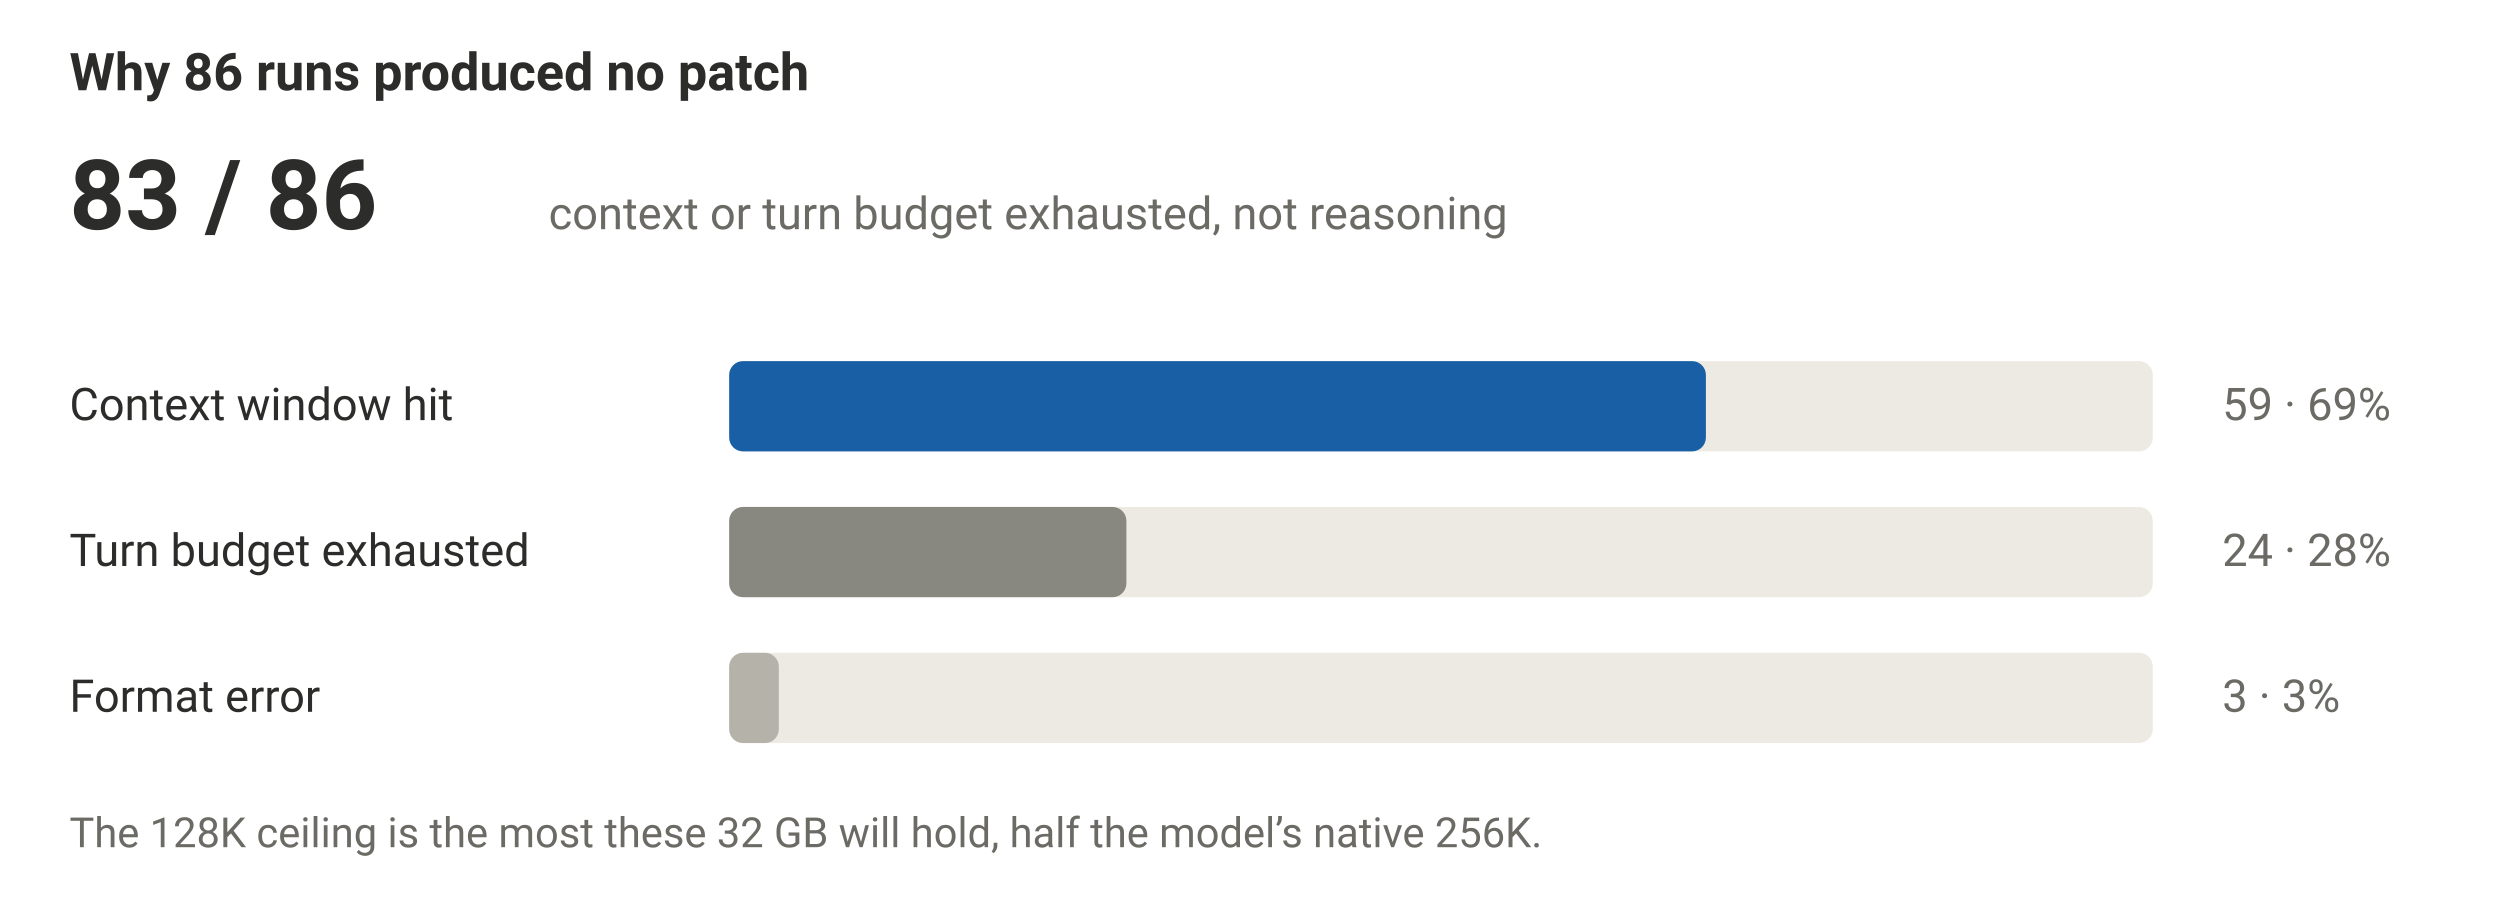
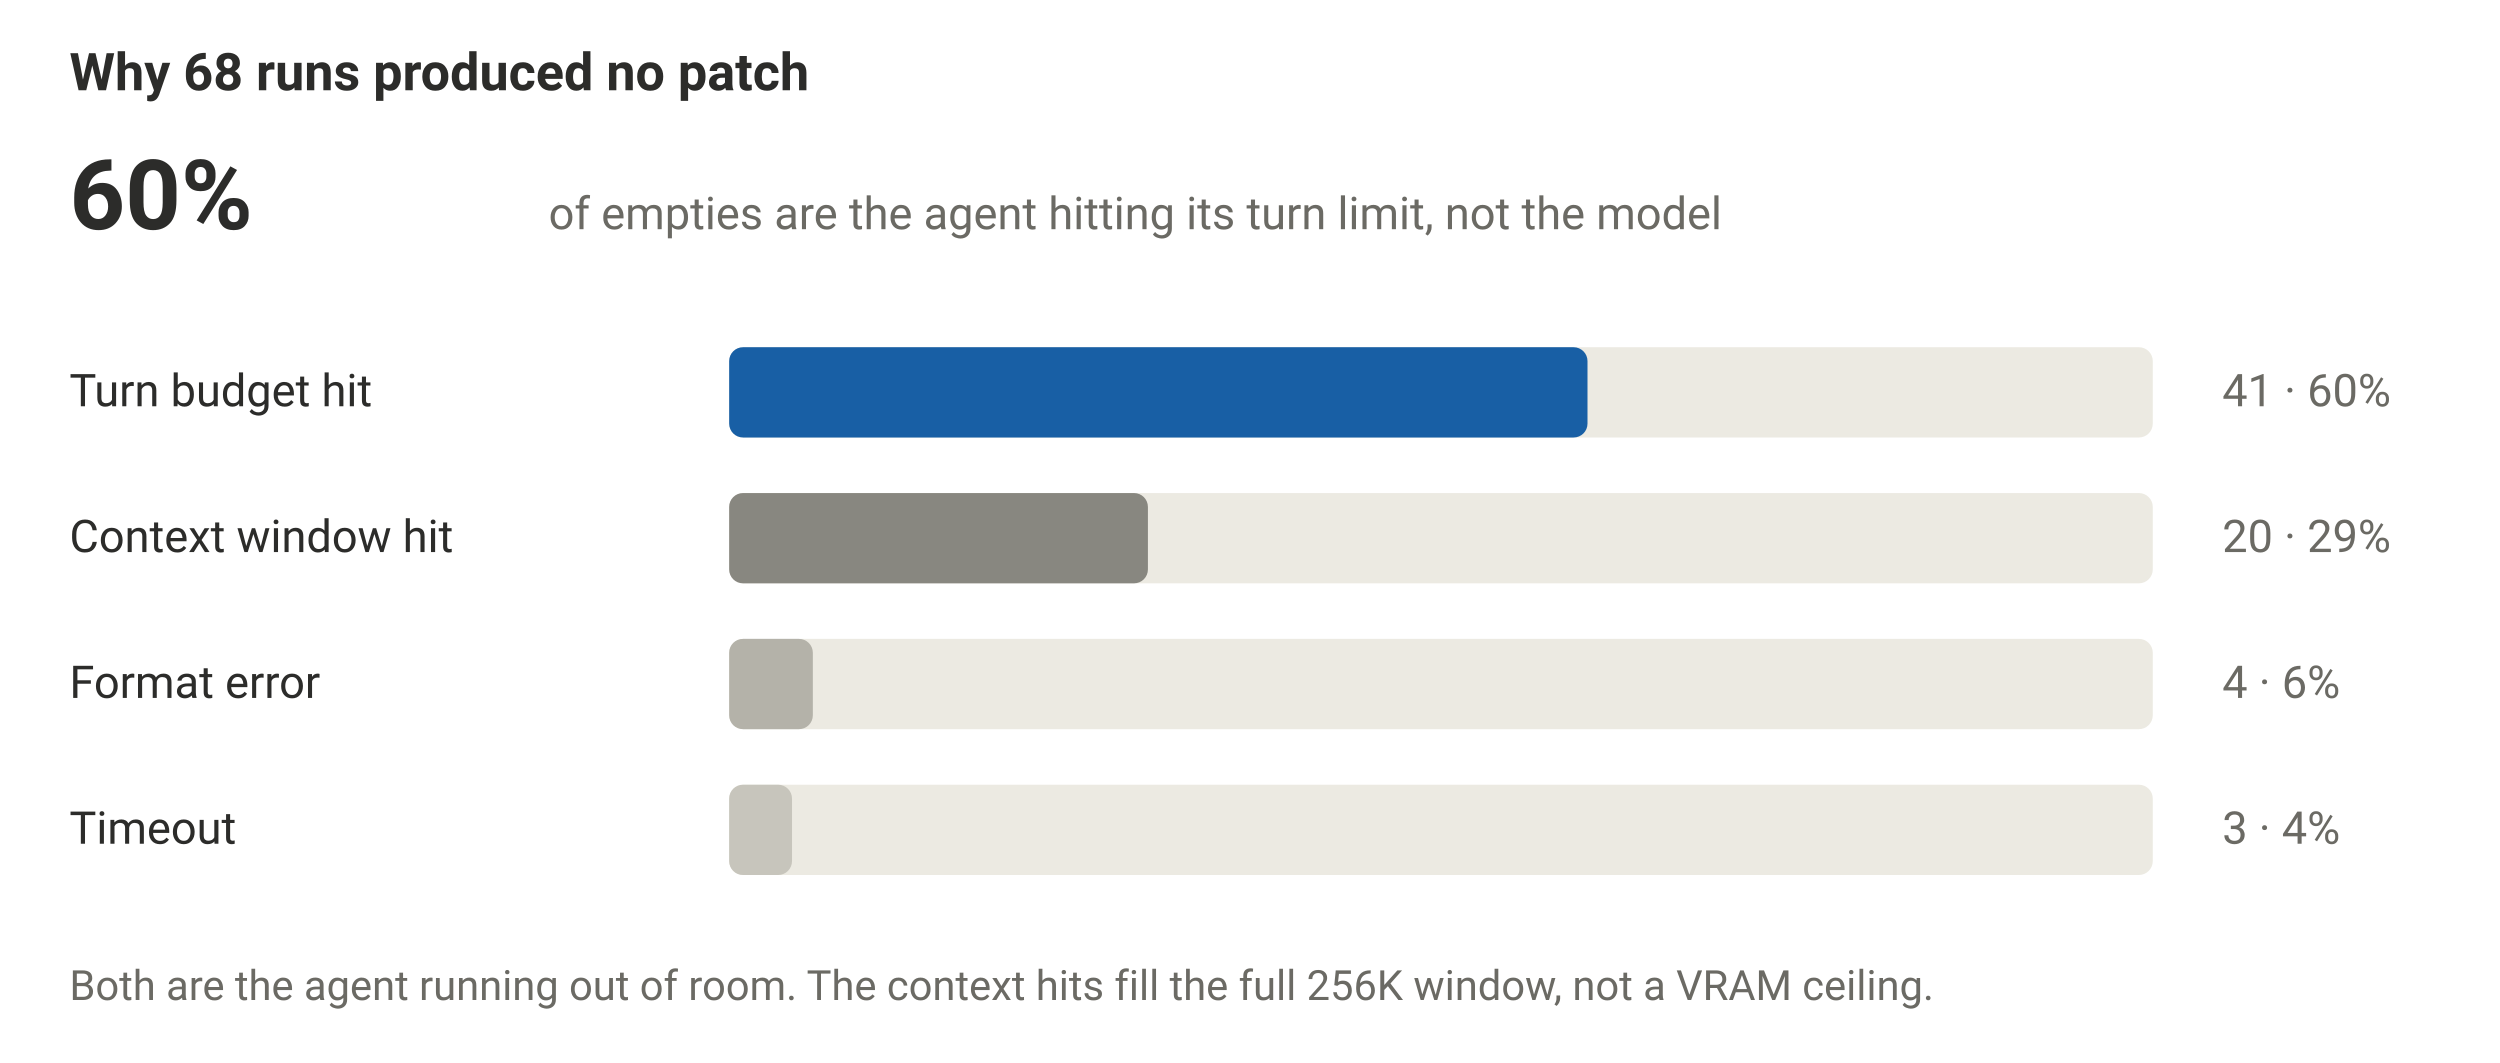
- <svg xmlns="http://www.w3.org/2000/svg" viewBox="0 0 720 262" width="720" height="262" role="img" aria-labelledby="ttl">
+ <svg xmlns="http://www.w3.org/2000/svg" viewBox="0 0 720 306" width="720" height="306" role="img" aria-labelledby="ttl">
  <style>
text{font-family:system-ui, -apple-system, 'Segoe UI', Roboto, Helvetica, Arial, sans-serif}
.t{fill:#2c2c2a}.m{fill:#6b6a64}.big{fill:#2c2c2a;font-weight:600}.h{fill:#2c2c2a;font-weight:600}
.axis{stroke:#d3d1c7}.track{fill:#eceae2}
@media (prefers-color-scheme:dark){
.t{fill:#e8e6dd}.m{fill:#a8a69c}.big{fill:#e8e6dd}.h{fill:#e8e6dd}
.axis{stroke:#45453f}.track{fill:#2e2e2b}
}
</style>
-   <text class="h" x="20" y="26" font-size="15">Why 86 runs produced no patch</text>
-   <text class="big" x="20" y="66" font-size="28">83 / 86</text>
-   <text class="m" x="158" y="66" font-size="13">context or turn budget exhausted, not reasoning</text>
-   <text class="t" x="20" y="121" font-size="13">Context window hit</text>
-   <rect x="210" y="104" width="410" height="26" rx="4" class="track" />
-   <rect x="210" y="104" width="281.3" height="26" rx="4" fill="#185FA5" />
-   <text class="m" x="640" y="121" font-size="13">59 · 69%</text>
-   <text class="t" x="20" y="163" font-size="13">Turn budget exhausted</text>
-   <rect x="210" y="146" width="410" height="26" rx="4" class="track" />
-   <rect x="210" y="146" width="114.4" height="26" rx="4" fill="#888780" />
-   <text class="m" x="640" y="163" font-size="13">24 · 28%</text>
-   <text class="t" x="20" y="205" font-size="13">Format error</text>
-   <rect x="210" y="188" width="410" height="26" rx="4" class="track" />
-   <rect x="210" y="188" width="14.3" height="26" rx="4" fill="#B4B2A9" />
-   <text class="m" x="640" y="205" font-size="13">3 · 3%</text>
-   <text class="m" x="20" y="244" font-size="12">The 128K ceiling is the most these 32 GB will hold, half the model’s native 256K.</text>
+   <text class="h" x="20" y="26" font-size="15">Why 68 runs produced no patch</text>
+   <text class="big" x="20" y="66" font-size="28">60%</text>
+   <text class="m" x="158" y="66" font-size="13">of empties are the agent hitting its turn limit, not the model</text>
+   <text class="t" x="20" y="117" font-size="13">Turn budget hit</text>
+   <rect x="210" y="100" width="410" height="26" rx="4" class="track" />
+   <rect x="210" y="100" width="247.2" height="26" rx="4" fill="#185FA5" />
+   <text class="m" x="640" y="117" font-size="13">41 · 60%</text>
+   <text class="t" x="20" y="159" font-size="13">Context window hit</text>
+   <rect x="210" y="142" width="410" height="26" rx="4" class="track" />
+   <rect x="210" y="142" width="120.6" height="26" rx="4" fill="#888780" />
+   <text class="m" x="640" y="159" font-size="13">20 · 29%</text>
+   <text class="t" x="20" y="201" font-size="13">Format error</text>
+   <rect x="210" y="184" width="410" height="26" rx="4" class="track" />
+   <rect x="210" y="184" width="24.1" height="26" rx="4" fill="#B4B2A9" />
+   <text class="m" x="640" y="201" font-size="13">4 · 6%</text>
+   <text class="t" x="20" y="243" font-size="13">Timeout</text>
+   <rect x="210" y="226" width="410" height="26" rx="4" class="track" />
+   <rect x="210" y="226" width="18.1" height="26" rx="4" fill="#C7C5BC" />
+   <text class="m" x="640" y="243" font-size="13">3 · 4%</text>
+   <text class="m" x="20" y="288" font-size="12">Both are the agent running out of room. The context hits fill the full 256K window, not a VRAM ceiling.</text>
</svg>
